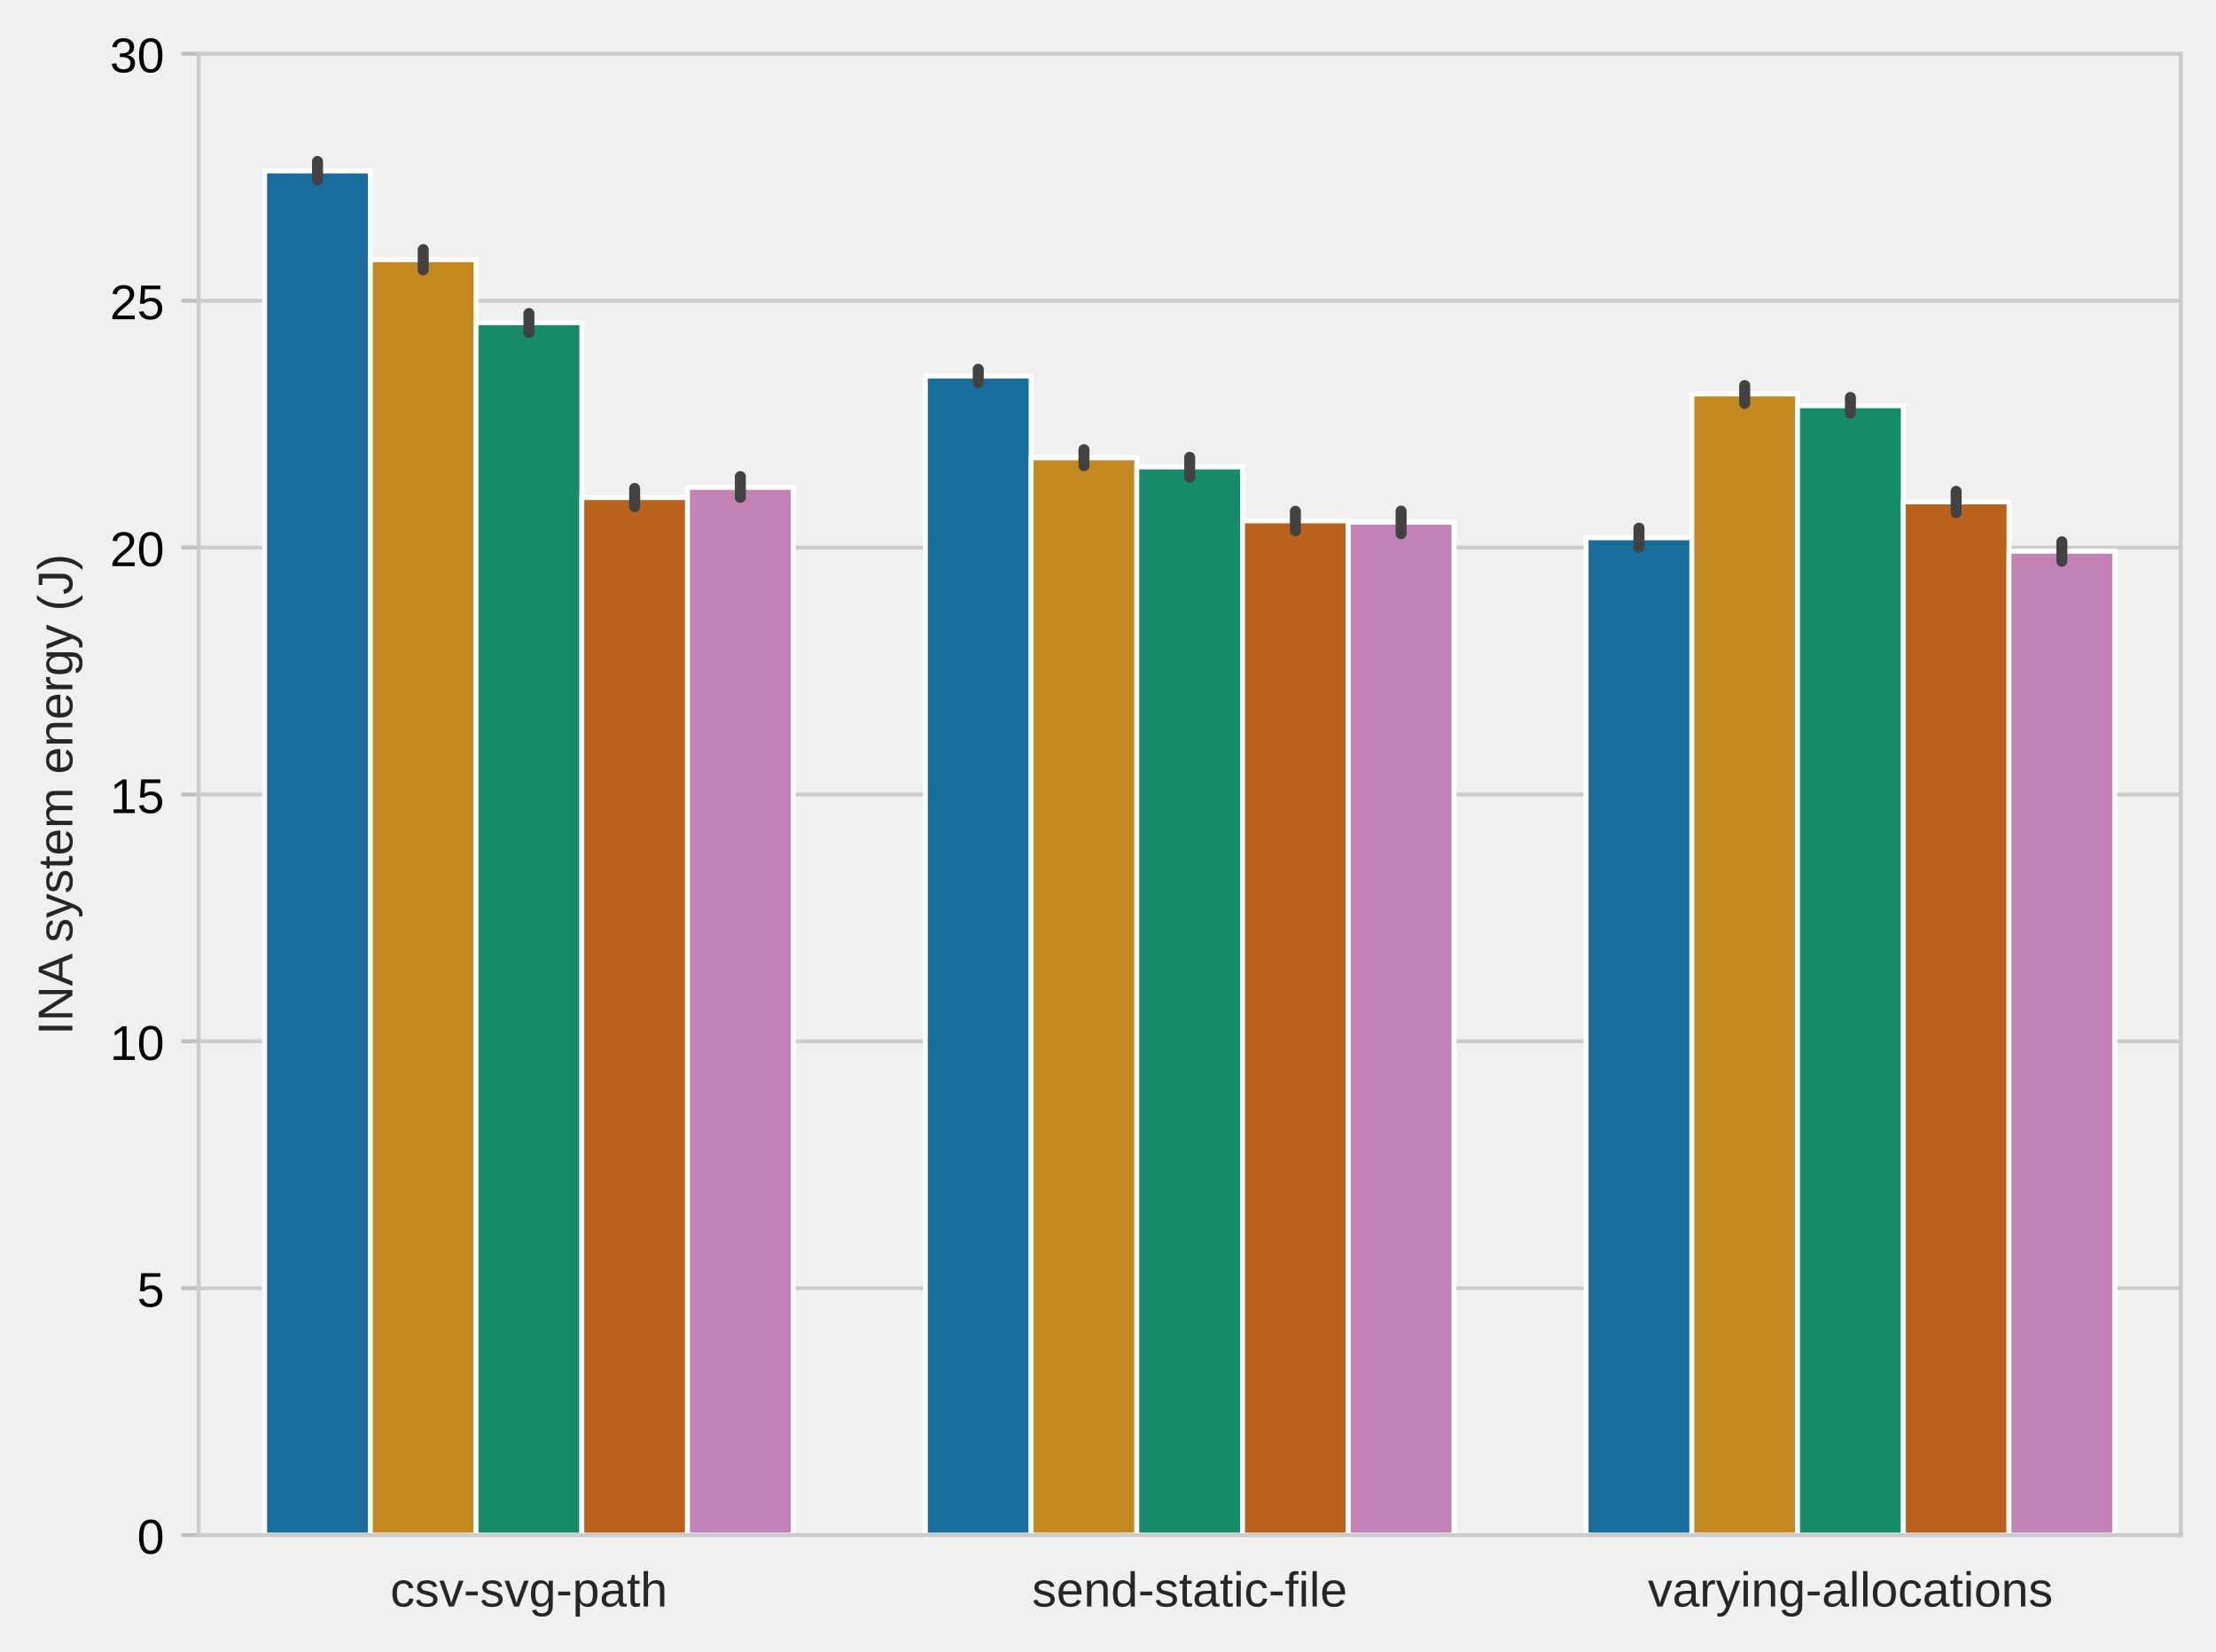
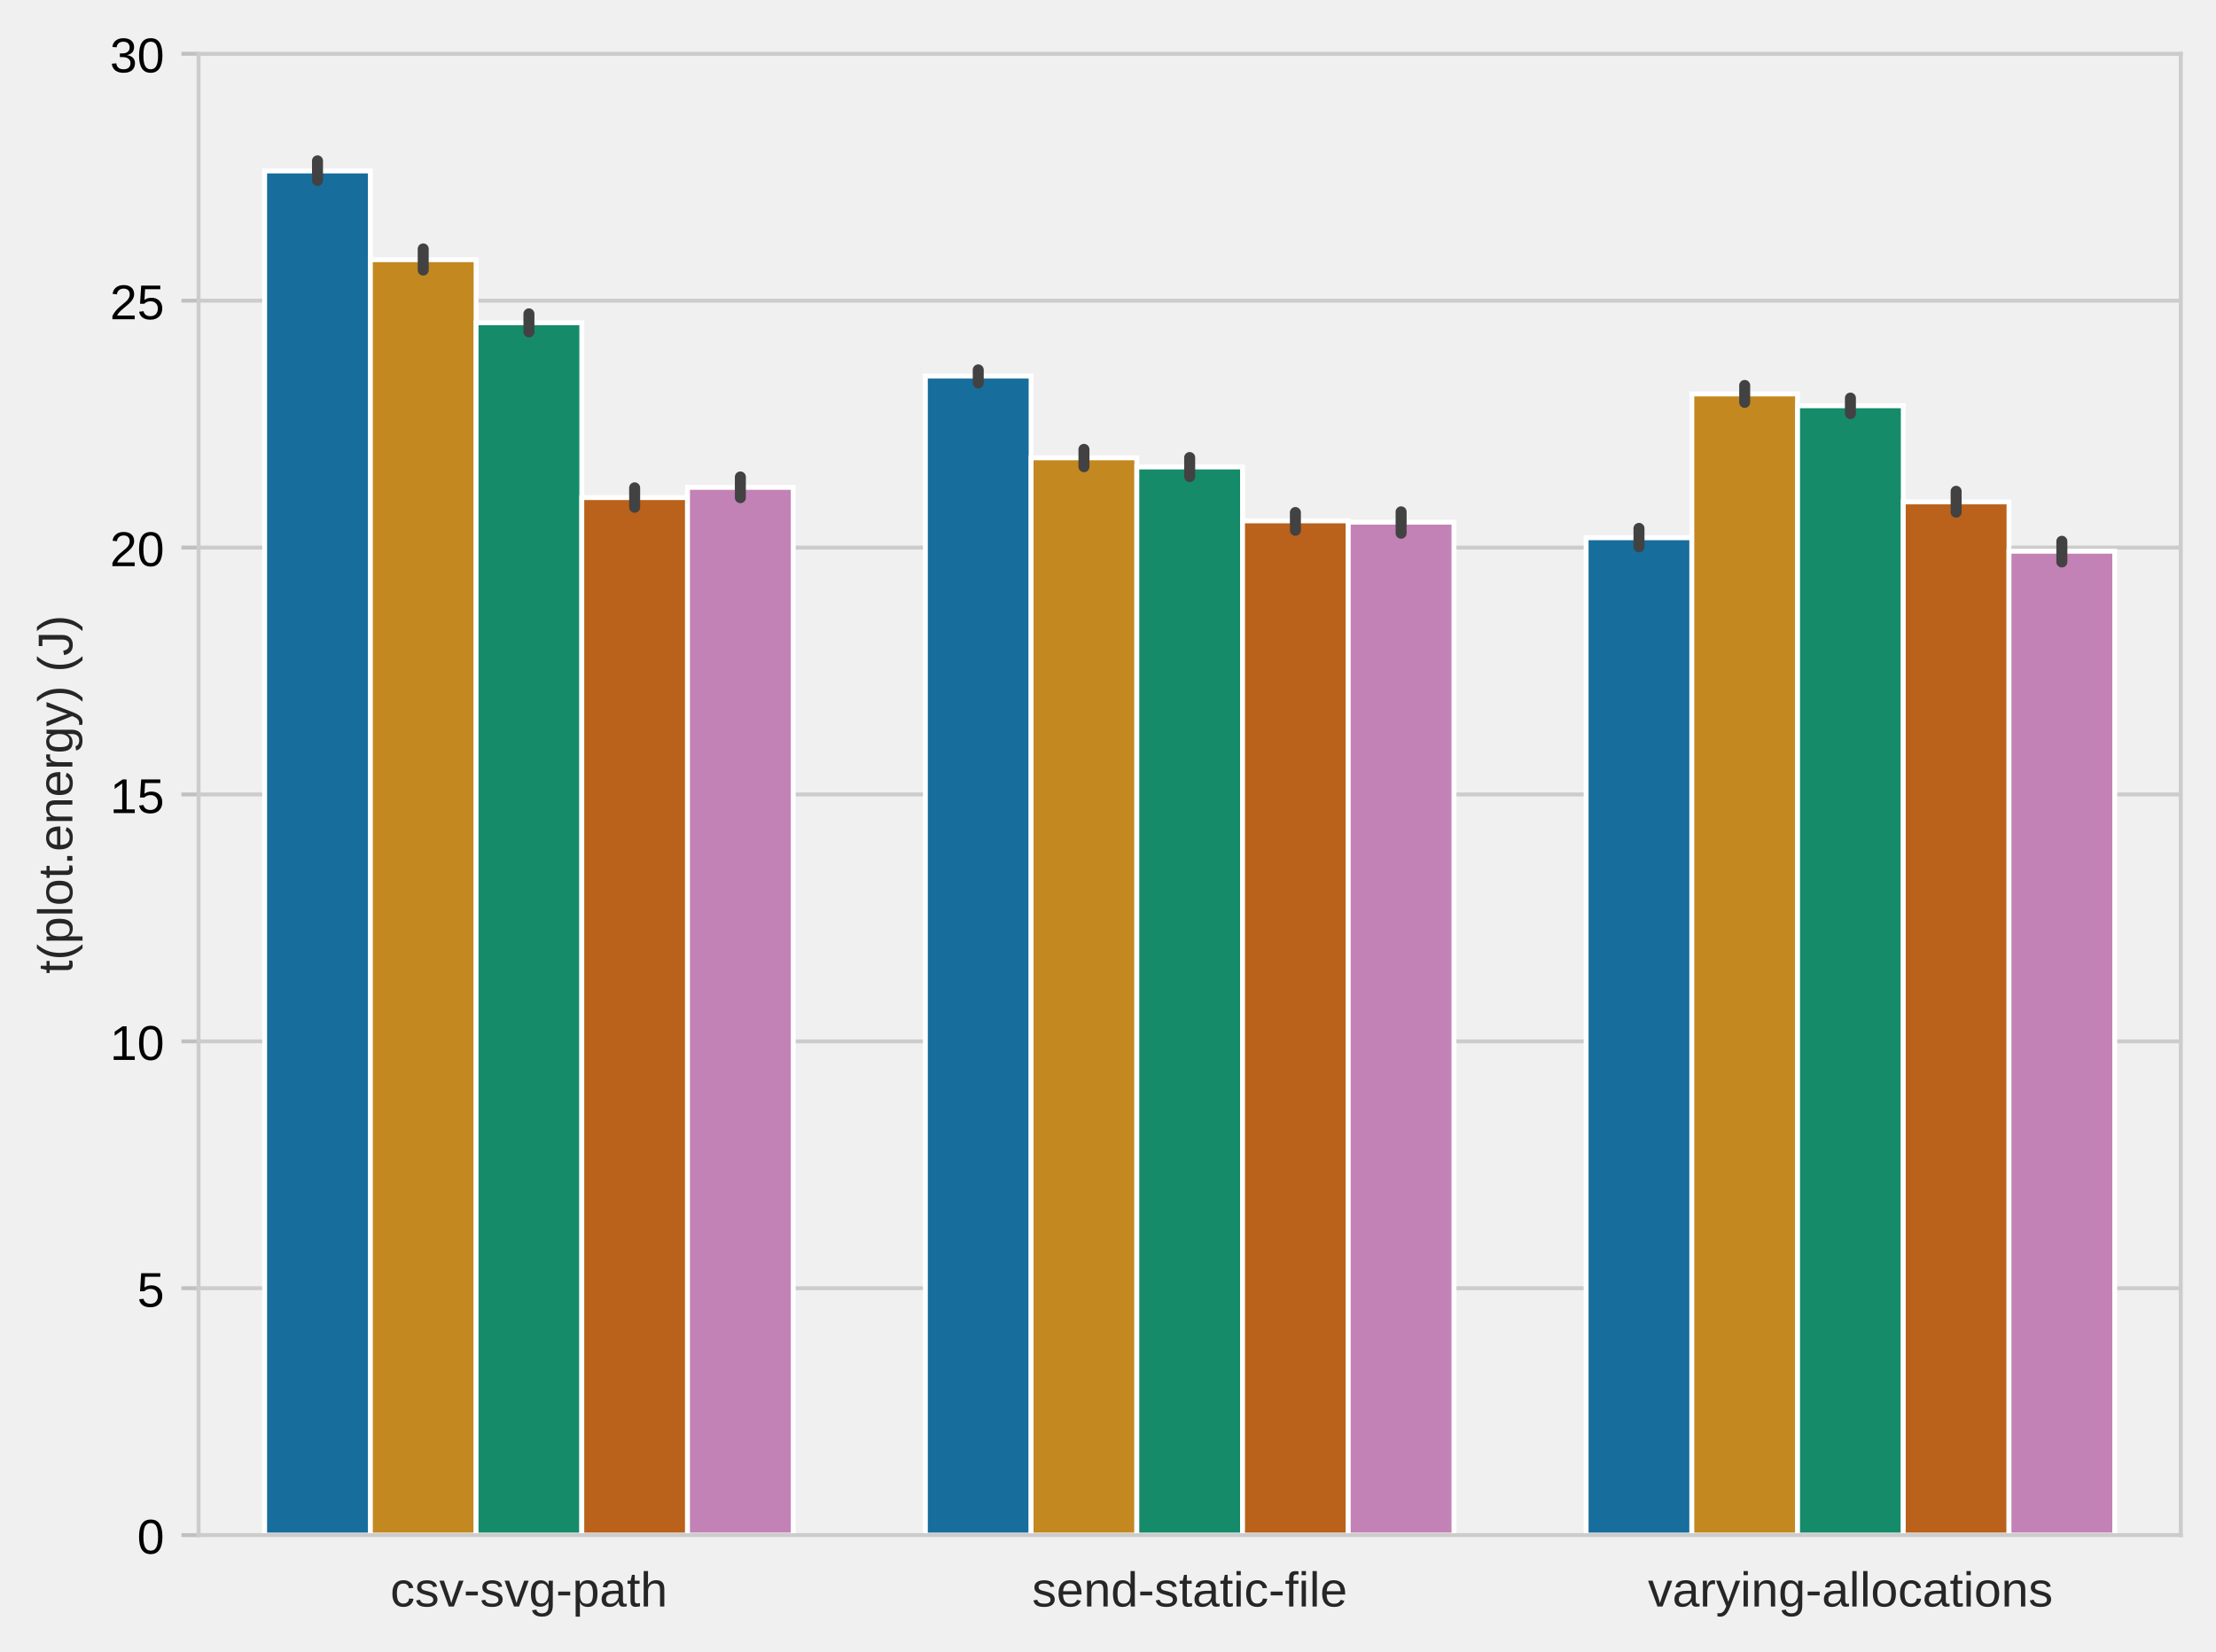
<svg xmlns="http://www.w3.org/2000/svg" xmlns:xlink="http://www.w3.org/1999/xlink" width="453.143pt" height="337.837pt" viewBox="0 0 453.143 337.837" version="1.1">
  <defs>
    <style type="text/css">*{stroke-linejoin: round; stroke-linecap: butt}</style>
  </defs>
  <g id="figure_1">
    <g id="patch_1">
      <path d="M 0 337.837  L 453.143 337.837  L 453.143 0  L 0 0  L 0 337.837  z " style="fill: none" />
    </g>
    <g id="axes_1">
      <g id="patch_2">
        <path d="M 40.603 313.959  L 445.943 313.959  L 445.943 10.999  L 40.603 10.999  L 40.603 313.959  z " style="fill: none" />
      </g>
      <g id="matplotlib.axis_1">
        <g id="xtick_1">
          <g id="text_1">
            <text style="font-size: 10px; font-family: 'Arial', 'DejaVu Sans', 'Liberation Sans', 'Bitstream Vera Sans', sans-serif; text-anchor: middle; fill: #262626" x="108.16" y="328.558" transform="rotate(-0 108.1598 328.5577)">csv-svg-path</text>
          </g>
        </g>
        <g id="xtick_2">
          <g id="text_2">
            <text style="font-size: 10px; font-family: 'Arial', 'DejaVu Sans', 'Liberation Sans', 'Bitstream Vera Sans', sans-serif; text-anchor: middle; fill: #262626" x="243.273" y="328.558" transform="rotate(-0 243.2731 328.5577)">send-static-file</text>
          </g>
        </g>
        <g id="xtick_3">
          <g id="text_3">
            <text style="font-size: 10px; font-family: 'Arial', 'DejaVu Sans', 'Liberation Sans', 'Bitstream Vera Sans', sans-serif; text-anchor: middle; fill: #262626" x="378.386" y="328.558" transform="rotate(-0 378.3865 328.5577)">varying-allocations</text>
          </g>
        </g>
      </g>
      <g id="matplotlib.axis_2">
        <g id="ytick_1">
          <g id="line2d_1">
-             <path d="M 40.603 313.959  L 445.943 313.959  " clip-path="url(#p0b46feff7f)" style="fill: none; stroke: #cccccc; stroke-width: 0.8; stroke-linecap: round" />
+             <path d="M 40.603 313.959  L 445.943 313.959  " clip-path="url(#p648a216d70)" style="fill: none; stroke: #cccccc; stroke-width: 0.8; stroke-linecap: round" />
          </g>
          <g id="line2d_2">
            <defs>
-               <path id="m2dda521010" d="M 0 0  L -3.5 0  " style="stroke: #c0c0c0; stroke-width: 0.8" />
+               <path id="m1073a4e87f" d="M 0 0  L -3.5 0  " style="stroke: #c0c0c0; stroke-width: 0.8" />
            </defs>
            <g>
-               <use xlink:href="#m2dda521010" x="40.603" y="313.959" style="fill: #c0c0c0; stroke: #c0c0c0; stroke-width: 0.8" />
+               <use xlink:href="#m1073a4e87f" x="40.603" y="313.959" style="fill: #c0c0c0; stroke: #c0c0c0; stroke-width: 0.8" />
            </g>
          </g>
          <g id="text_4">
            <text style="font-size: 10px; font-family: 'Arial', 'DejaVu Sans', 'Liberation Sans', 'Bitstream Vera Sans', sans-serif; text-anchor: end" x="33.603" y="317.758" transform="rotate(-0 33.60312 317.7584)">0</text>
          </g>
        </g>
        <g id="ytick_2">
          <g id="line2d_3">
-             <path d="M 40.603 263.466  L 445.943 263.466  " clip-path="url(#p0b46feff7f)" style="fill: none; stroke: #cccccc; stroke-width: 0.8; stroke-linecap: round" />
+             <path d="M 40.603 263.466  L 445.943 263.466  " clip-path="url(#p648a216d70)" style="fill: none; stroke: #cccccc; stroke-width: 0.8; stroke-linecap: round" />
          </g>
          <g id="line2d_4">
            <g>
-               <use xlink:href="#m2dda521010" x="40.603" y="263.466" style="fill: #c0c0c0; stroke: #c0c0c0; stroke-width: 0.8" />
+               <use xlink:href="#m1073a4e87f" x="40.603" y="263.466" style="fill: #c0c0c0; stroke: #c0c0c0; stroke-width: 0.8" />
            </g>
          </g>
          <g id="text_5">
            <text style="font-size: 10px; font-family: 'Arial', 'DejaVu Sans', 'Liberation Sans', 'Bitstream Vera Sans', sans-serif; text-anchor: end" x="33.603" y="267.265" transform="rotate(-0 33.60312 267.2651)">5</text>
          </g>
        </g>
        <g id="ytick_3">
          <g id="line2d_5">
-             <path d="M 40.603 212.973  L 445.943 212.973  " clip-path="url(#p0b46feff7f)" style="fill: none; stroke: #cccccc; stroke-width: 0.8; stroke-linecap: round" />
+             <path d="M 40.603 212.973  L 445.943 212.973  " clip-path="url(#p648a216d70)" style="fill: none; stroke: #cccccc; stroke-width: 0.8; stroke-linecap: round" />
          </g>
          <g id="line2d_6">
            <g>
-               <use xlink:href="#m2dda521010" x="40.603" y="212.973" style="fill: #c0c0c0; stroke: #c0c0c0; stroke-width: 0.8" />
+               <use xlink:href="#m1073a4e87f" x="40.603" y="212.973" style="fill: #c0c0c0; stroke: #c0c0c0; stroke-width: 0.8" />
            </g>
          </g>
          <g id="text_6">
            <text style="font-size: 10px; font-family: 'Arial', 'DejaVu Sans', 'Liberation Sans', 'Bitstream Vera Sans', sans-serif; text-anchor: end" x="33.603" y="216.772" transform="rotate(-0 33.60312 216.7718)">10</text>
          </g>
        </g>
        <g id="ytick_4">
          <g id="line2d_7">
-             <path d="M 40.603 162.479  L 445.943 162.479  " clip-path="url(#p0b46feff7f)" style="fill: none; stroke: #cccccc; stroke-width: 0.8; stroke-linecap: round" />
+             <path d="M 40.603 162.479  L 445.943 162.479  " clip-path="url(#p648a216d70)" style="fill: none; stroke: #cccccc; stroke-width: 0.8; stroke-linecap: round" />
          </g>
          <g id="line2d_8">
            <g>
-               <use xlink:href="#m2dda521010" x="40.603" y="162.479" style="fill: #c0c0c0; stroke: #c0c0c0; stroke-width: 0.8" />
+               <use xlink:href="#m1073a4e87f" x="40.603" y="162.479" style="fill: #c0c0c0; stroke: #c0c0c0; stroke-width: 0.8" />
            </g>
          </g>
          <g id="text_7">
            <text style="font-size: 10px; font-family: 'Arial', 'DejaVu Sans', 'Liberation Sans', 'Bitstream Vera Sans', sans-serif; text-anchor: end" x="33.603" y="166.278" transform="rotate(-0 33.60312 166.2784)">15</text>
          </g>
        </g>
        <g id="ytick_5">
          <g id="line2d_9">
-             <path d="M 40.603 111.986  L 445.943 111.986  " clip-path="url(#p0b46feff7f)" style="fill: none; stroke: #cccccc; stroke-width: 0.8; stroke-linecap: round" />
+             <path d="M 40.603 111.986  L 445.943 111.986  " clip-path="url(#p648a216d70)" style="fill: none; stroke: #cccccc; stroke-width: 0.8; stroke-linecap: round" />
          </g>
          <g id="line2d_10">
            <g>
-               <use xlink:href="#m2dda521010" x="40.603" y="111.986" style="fill: #c0c0c0; stroke: #c0c0c0; stroke-width: 0.8" />
+               <use xlink:href="#m1073a4e87f" x="40.603" y="111.986" style="fill: #c0c0c0; stroke: #c0c0c0; stroke-width: 0.8" />
            </g>
          </g>
          <g id="text_8">
            <text style="font-size: 10px; font-family: 'Arial', 'DejaVu Sans', 'Liberation Sans', 'Bitstream Vera Sans', sans-serif; text-anchor: end" x="33.603" y="115.785" transform="rotate(-0 33.60312 115.7851)">20</text>
          </g>
        </g>
        <g id="ytick_6">
          <g id="line2d_11">
-             <path d="M 40.603 61.493  L 445.943 61.493  " clip-path="url(#p0b46feff7f)" style="fill: none; stroke: #cccccc; stroke-width: 0.8; stroke-linecap: round" />
+             <path d="M 40.603 61.493  L 445.943 61.493  " clip-path="url(#p648a216d70)" style="fill: none; stroke: #cccccc; stroke-width: 0.8; stroke-linecap: round" />
          </g>
          <g id="line2d_12">
            <g>
-               <use xlink:href="#m2dda521010" x="40.603" y="61.493" style="fill: #c0c0c0; stroke: #c0c0c0; stroke-width: 0.8" />
+               <use xlink:href="#m1073a4e87f" x="40.603" y="61.493" style="fill: #c0c0c0; stroke: #c0c0c0; stroke-width: 0.8" />
            </g>
          </g>
          <g id="text_9">
            <text style="font-size: 10px; font-family: 'Arial', 'DejaVu Sans', 'Liberation Sans', 'Bitstream Vera Sans', sans-serif; text-anchor: end" x="33.603" y="65.292" transform="rotate(-0 33.60312 65.29177)">25</text>
          </g>
        </g>
        <g id="ytick_7">
          <g id="line2d_13">
-             <path d="M 40.603 10.999  L 445.943 10.999  " clip-path="url(#p0b46feff7f)" style="fill: none; stroke: #cccccc; stroke-width: 0.8; stroke-linecap: round" />
+             <path d="M 40.603 10.999  L 445.943 10.999  " clip-path="url(#p648a216d70)" style="fill: none; stroke: #cccccc; stroke-width: 0.8; stroke-linecap: round" />
          </g>
          <g id="line2d_14">
            <g>
-               <use xlink:href="#m2dda521010" x="40.603" y="10.999" style="fill: #c0c0c0; stroke: #c0c0c0; stroke-width: 0.8" />
+               <use xlink:href="#m1073a4e87f" x="40.603" y="10.999" style="fill: #c0c0c0; stroke: #c0c0c0; stroke-width: 0.8" />
            </g>
          </g>
          <g id="text_10">
            <text style="font-size: 10px; font-family: 'Arial', 'DejaVu Sans', 'Liberation Sans', 'Bitstream Vera Sans', sans-serif; text-anchor: end" x="33.603" y="14.798" transform="rotate(-0 33.60312 14.79844)">30</text>
          </g>
        </g>
        <g id="text_11">
-           <text style="font-size: 10px; font-family: 'Arial', 'DejaVu Sans', 'Liberation Sans', 'Bitstream Vera Sans', sans-serif; text-anchor: middle; fill: #262626" x="14.798" y="162.479" transform="rotate(-90 14.79844 162.4792)">INA system energy (J)</text>
+           <text style="font-size: 10px; font-family: 'Arial', 'DejaVu Sans', 'Liberation Sans', 'Bitstream Vera Sans', sans-serif; text-anchor: middle; fill: #262626" x="14.798" y="162.479" transform="rotate(-90 14.79844 162.4792)">t(plot.energy) (J)</text>
        </g>
      </g>
      <g id="patch_3">
-         <path d="M 54.114 313.959  L 75.733 313.959  L 75.733 34.962  L 54.114 34.962  z " clip-path="url(#p0b46feff7f)" style="fill: #176d9c; stroke: #ffffff; stroke-linejoin: miter" />
+         <path d="M 54.114 313.959  L 75.733 313.959  L 75.733 34.962  L 54.114 34.962  z " clip-path="url(#p648a216d70)" style="fill: #176d9c; stroke: #ffffff; stroke-linejoin: miter" />
      </g>
      <g id="patch_4">
-         <path d="M 189.228 313.959  L 210.846 313.959  L 210.846 76.918  L 189.228 76.918  z " clip-path="url(#p0b46feff7f)" style="fill: #176d9c; stroke: #ffffff; stroke-linejoin: miter" />
+         <path d="M 189.228 313.959  L 210.846 313.959  L 210.846 76.918  L 189.228 76.918  z " clip-path="url(#p648a216d70)" style="fill: #176d9c; stroke: #ffffff; stroke-linejoin: miter" />
      </g>
      <g id="patch_5">
-         <path d="M 324.341 313.959  L 345.959 313.959  L 345.959 109.979  L 324.341 109.979  z " clip-path="url(#p0b46feff7f)" style="fill: #176d9c; stroke: #ffffff; stroke-linejoin: miter" />
+         <path d="M 324.341 313.959  L 345.959 313.959  L 345.959 109.979  L 324.341 109.979  z " clip-path="url(#p648a216d70)" style="fill: #176d9c; stroke: #ffffff; stroke-linejoin: miter" />
      </g>
      <g id="patch_6">
-         <path d="M 75.733 313.959  L 97.351 313.959  L 97.351 53.115  L 75.733 53.115  z " clip-path="url(#p0b46feff7f)" style="fill: #c38820; stroke: #ffffff; stroke-linejoin: miter" />
+         <path d="M 75.733 313.959  L 97.351 313.959  L 97.351 53.115  L 75.733 53.115  z " clip-path="url(#p648a216d70)" style="fill: #c38820; stroke: #ffffff; stroke-linejoin: miter" />
      </g>
      <g id="patch_7">
-         <path d="M 210.846 313.959  L 232.464 313.959  L 232.464 93.632  L 210.846 93.632  z " clip-path="url(#p0b46feff7f)" style="fill: #c38820; stroke: #ffffff; stroke-linejoin: miter" />
+         <path d="M 210.846 313.959  L 232.464 313.959  L 232.464 93.632  L 210.846 93.632  z " clip-path="url(#p648a216d70)" style="fill: #c38820; stroke: #ffffff; stroke-linejoin: miter" />
      </g>
      <g id="patch_8">
-         <path d="M 345.959 313.959  L 367.577 313.959  L 367.577 80.568  L 345.959 80.568  z " clip-path="url(#p0b46feff7f)" style="fill: #c38820; stroke: #ffffff; stroke-linejoin: miter" />
+         <path d="M 345.959 313.959  L 367.577 313.959  L 367.577 80.568  L 345.959 80.568  z " clip-path="url(#p648a216d70)" style="fill: #c38820; stroke: #ffffff; stroke-linejoin: miter" />
      </g>
      <g id="patch_9">
-         <path d="M 97.351 313.959  L 118.969 313.959  L 118.969 66.015  L 97.351 66.015  z " clip-path="url(#p0b46feff7f)" style="fill: #158b6a; stroke: #ffffff; stroke-linejoin: miter" />
+         <path d="M 97.351 313.959  L 118.969 313.959  L 118.969 66.015  L 97.351 66.015  z " clip-path="url(#p648a216d70)" style="fill: #158b6a; stroke: #ffffff; stroke-linejoin: miter" />
      </g>
      <g id="patch_10">
-         <path d="M 232.464 313.959  L 254.082 313.959  L 254.082 95.507  L 232.464 95.507  z " clip-path="url(#p0b46feff7f)" style="fill: #158b6a; stroke: #ffffff; stroke-linejoin: miter" />
+         <path d="M 232.464 313.959  L 254.082 313.959  L 254.082 95.507  L 232.464 95.507  z " clip-path="url(#p648a216d70)" style="fill: #158b6a; stroke: #ffffff; stroke-linejoin: miter" />
      </g>
      <g id="patch_11">
-         <path d="M 367.577 313.959  L 389.196 313.959  L 389.196 82.987  L 367.577 82.987  z " clip-path="url(#p0b46feff7f)" style="fill: #158b6a; stroke: #ffffff; stroke-linejoin: miter" />
+         <path d="M 367.577 313.959  L 389.196 313.959  L 389.196 82.987  L 367.577 82.987  z " clip-path="url(#p648a216d70)" style="fill: #158b6a; stroke: #ffffff; stroke-linejoin: miter" />
      </g>
      <g id="patch_12">
-         <path d="M 118.969 313.959  L 140.587 313.959  L 140.587 101.764  L 118.969 101.764  z " clip-path="url(#p0b46feff7f)" style="fill: #ba611b; stroke: #ffffff; stroke-linejoin: miter" />
+         <path d="M 118.969 313.959  L 140.587 313.959  L 140.587 101.764  L 118.969 101.764  z " clip-path="url(#p648a216d70)" style="fill: #ba611b; stroke: #ffffff; stroke-linejoin: miter" />
      </g>
      <g id="patch_13">
-         <path d="M 254.082 313.959  L 275.7 313.959  L 275.7 106.525  L 254.082 106.525  z " clip-path="url(#p0b46feff7f)" style="fill: #ba611b; stroke: #ffffff; stroke-linejoin: miter" />
+         <path d="M 254.082 313.959  L 275.7 313.959  L 275.7 106.525  L 254.082 106.525  z " clip-path="url(#p648a216d70)" style="fill: #ba611b; stroke: #ffffff; stroke-linejoin: miter" />
      </g>
      <g id="patch_14">
-         <path d="M 389.196 313.959  L 410.814 313.959  L 410.814 102.649  L 389.196 102.649  z " clip-path="url(#p0b46feff7f)" style="fill: #ba611b; stroke: #ffffff; stroke-linejoin: miter" />
+         <path d="M 389.196 313.959  L 410.814 313.959  L 410.814 102.649  L 389.196 102.649  z " clip-path="url(#p648a216d70)" style="fill: #ba611b; stroke: #ffffff; stroke-linejoin: miter" />
      </g>
      <g id="patch_15">
-         <path d="M 140.587 313.959  L 162.205 313.959  L 162.205 99.675  L 140.587 99.675  z " clip-path="url(#p0b46feff7f)" style="fill: #c282b5; stroke: #ffffff; stroke-linejoin: miter" />
+         <path d="M 140.587 313.959  L 162.205 313.959  L 162.205 99.675  L 140.587 99.675  z " clip-path="url(#p648a216d70)" style="fill: #c282b5; stroke: #ffffff; stroke-linejoin: miter" />
      </g>
      <g id="patch_16">
-         <path d="M 275.7 313.959  L 297.318 313.959  L 297.318 106.793  L 275.7 106.793  z " clip-path="url(#p0b46feff7f)" style="fill: #c282b5; stroke: #ffffff; stroke-linejoin: miter" />
+         <path d="M 275.7 313.959  L 297.318 313.959  L 297.318 106.793  L 275.7 106.793  z " clip-path="url(#p648a216d70)" style="fill: #c282b5; stroke: #ffffff; stroke-linejoin: miter" />
      </g>
      <g id="patch_17">
-         <path d="M 410.814 313.959  L 432.432 313.959  L 432.432 112.736  L 410.814 112.736  z " clip-path="url(#p0b46feff7f)" style="fill: #c282b5; stroke: #ffffff; stroke-linejoin: miter" />
+         <path d="M 410.814 313.959  L 432.432 313.959  L 432.432 112.736  L 410.814 112.736  z " clip-path="url(#p648a216d70)" style="fill: #c282b5; stroke: #ffffff; stroke-linejoin: miter" />
      </g>
      <g id="patch_18">
-         <path d="M 108.16 313.959  L 108.16 313.959  L 108.16 313.959  L 108.16 313.959  z " clip-path="url(#p0b46feff7f)" style="fill: #176d9c; stroke: #ffffff; stroke-linejoin: miter" />
+         <path d="M 108.16 313.959  L 108.16 313.959  L 108.16 313.959  L 108.16 313.959  z " clip-path="url(#p648a216d70)" style="fill: #176d9c; stroke: #ffffff; stroke-linejoin: miter" />
      </g>
      <g id="patch_19">
-         <path d="M 108.16 313.959  L 108.16 313.959  L 108.16 313.959  L 108.16 313.959  z " clip-path="url(#p0b46feff7f)" style="fill: #c38820; stroke: #ffffff; stroke-linejoin: miter" />
+         <path d="M 108.16 313.959  L 108.16 313.959  L 108.16 313.959  L 108.16 313.959  z " clip-path="url(#p648a216d70)" style="fill: #c38820; stroke: #ffffff; stroke-linejoin: miter" />
      </g>
      <g id="patch_20">
-         <path d="M 108.16 313.959  L 108.16 313.959  L 108.16 313.959  L 108.16 313.959  z " clip-path="url(#p0b46feff7f)" style="fill: #158b6a; stroke: #ffffff; stroke-linejoin: miter" />
+         <path d="M 108.16 313.959  L 108.16 313.959  L 108.16 313.959  L 108.16 313.959  z " clip-path="url(#p648a216d70)" style="fill: #158b6a; stroke: #ffffff; stroke-linejoin: miter" />
      </g>
      <g id="patch_21">
-         <path d="M 108.16 313.959  L 108.16 313.959  L 108.16 313.959  L 108.16 313.959  z " clip-path="url(#p0b46feff7f)" style="fill: #ba611b; stroke: #ffffff; stroke-linejoin: miter" />
+         <path d="M 108.16 313.959  L 108.16 313.959  L 108.16 313.959  L 108.16 313.959  z " clip-path="url(#p648a216d70)" style="fill: #ba611b; stroke: #ffffff; stroke-linejoin: miter" />
      </g>
      <g id="patch_22">
-         <path d="M 108.16 313.959  L 108.16 313.959  L 108.16 313.959  L 108.16 313.959  z " clip-path="url(#p0b46feff7f)" style="fill: #c282b5; stroke: #ffffff; stroke-linejoin: miter" />
+         <path d="M 108.16 313.959  L 108.16 313.959  L 108.16 313.959  L 108.16 313.959  z " clip-path="url(#p648a216d70)" style="fill: #c282b5; stroke: #ffffff; stroke-linejoin: miter" />
      </g>
      <g id="line2d_15">
-         <path d="M 64.924 36.83  L 64.924 33.022  " clip-path="url(#p0b46feff7f)" style="fill: none; stroke: #424242; stroke-width: 2.25; stroke-linecap: round" />
+         <path d="M 64.924 36.9  L 64.924 32.896  " clip-path="url(#p648a216d70)" style="fill: none; stroke: #424242; stroke-width: 2.25; stroke-linecap: round" />
      </g>
      <g id="line2d_16">
-         <path d="M 200.037 78.245  L 200.037 75.526  " clip-path="url(#p0b46feff7f)" style="fill: none; stroke: #424242; stroke-width: 2.25; stroke-linecap: round" />
+         <path d="M 200.037 78.333  L 200.037 75.648  " clip-path="url(#p648a216d70)" style="fill: none; stroke: #424242; stroke-width: 2.25; stroke-linecap: round" />
      </g>
      <g id="line2d_17">
-         <path d="M 335.15 111.901  L 335.15 108.007  " clip-path="url(#p0b46feff7f)" style="fill: none; stroke: #424242; stroke-width: 2.25; stroke-linecap: round" />
+         <path d="M 335.15 111.822  L 335.15 108.064  " clip-path="url(#p648a216d70)" style="fill: none; stroke: #424242; stroke-width: 2.25; stroke-linecap: round" />
      </g>
      <g id="line2d_18">
-         <path d="M 86.542 55.201  L 86.542 51.045  " clip-path="url(#p0b46feff7f)" style="fill: none; stroke: #424242; stroke-width: 2.25; stroke-linecap: round" />
+         <path d="M 86.542 55.228  L 86.542 50.906  " clip-path="url(#p648a216d70)" style="fill: none; stroke: #424242; stroke-width: 2.25; stroke-linecap: round" />
      </g>
      <g id="line2d_19">
-         <path d="M 221.655 95.232  L 221.655 91.963  " clip-path="url(#p0b46feff7f)" style="fill: none; stroke: #424242; stroke-width: 2.25; stroke-linecap: round" />
+         <path d="M 221.655 95.452  L 221.655 91.903  " clip-path="url(#p648a216d70)" style="fill: none; stroke: #424242; stroke-width: 2.25; stroke-linecap: round" />
      </g>
      <g id="line2d_20">
-         <path d="M 356.768 82.503  L 356.768 78.849  " clip-path="url(#p0b46feff7f)" style="fill: none; stroke: #424242; stroke-width: 2.25; stroke-linecap: round" />
+         <path d="M 356.768 82.298  L 356.768 78.83  " clip-path="url(#p648a216d70)" style="fill: none; stroke: #424242; stroke-width: 2.25; stroke-linecap: round" />
      </g>
      <g id="line2d_21">
-         <path d="M 108.16 68.017  L 108.16 64.12  " clip-path="url(#p0b46feff7f)" style="fill: none; stroke: #424242; stroke-width: 2.25; stroke-linecap: round" />
+         <path d="M 108.16 67.874  L 108.16 64.191  " clip-path="url(#p648a216d70)" style="fill: none; stroke: #424242; stroke-width: 2.25; stroke-linecap: round" />
      </g>
      <g id="line2d_22">
-         <path d="M 243.273 97.62  L 243.273 93.53  " clip-path="url(#p0b46feff7f)" style="fill: none; stroke: #424242; stroke-width: 2.25; stroke-linecap: round" />
+         <path d="M 243.273 97.467  L 243.273 93.575  " clip-path="url(#p648a216d70)" style="fill: none; stroke: #424242; stroke-width: 2.25; stroke-linecap: round" />
      </g>
      <g id="line2d_23">
-         <path d="M 378.386 84.534  L 378.386 81.288  " clip-path="url(#p0b46feff7f)" style="fill: none; stroke: #424242; stroke-width: 2.25; stroke-linecap: round" />
+         <path d="M 378.386 84.588  L 378.386 81.416  " clip-path="url(#p648a216d70)" style="fill: none; stroke: #424242; stroke-width: 2.25; stroke-linecap: round" />
      </g>
      <g id="line2d_24">
-         <path d="M 129.778 103.624  L 129.778 99.902  " clip-path="url(#p0b46feff7f)" style="fill: none; stroke: #424242; stroke-width: 2.25; stroke-linecap: round" />
+         <path d="M 129.778 103.743  L 129.778 99.771  " clip-path="url(#p648a216d70)" style="fill: none; stroke: #424242; stroke-width: 2.25; stroke-linecap: round" />
      </g>
      <g id="line2d_25">
-         <path d="M 264.891 108.587  L 264.891 104.565  " clip-path="url(#p0b46feff7f)" style="fill: none; stroke: #424242; stroke-width: 2.25; stroke-linecap: round" />
+         <path d="M 264.891 108.453  L 264.891 104.818  " clip-path="url(#p648a216d70)" style="fill: none; stroke: #424242; stroke-width: 2.25; stroke-linecap: round" />
      </g>
      <g id="line2d_26">
-         <path d="M 400.005 104.848  L 400.005 100.494  " clip-path="url(#p0b46feff7f)" style="fill: none; stroke: #424242; stroke-width: 2.25; stroke-linecap: round" />
+         <path d="M 400.005 104.747  L 400.005 100.475  " clip-path="url(#p648a216d70)" style="fill: none; stroke: #424242; stroke-width: 2.25; stroke-linecap: round" />
      </g>
      <g id="line2d_27">
-         <path d="M 151.396 101.712  L 151.396 97.465  " clip-path="url(#p0b46feff7f)" style="fill: none; stroke: #424242; stroke-width: 2.25; stroke-linecap: round" />
+         <path d="M 151.396 101.785  L 151.396 97.547  " clip-path="url(#p648a216d70)" style="fill: none; stroke: #424242; stroke-width: 2.25; stroke-linecap: round" />
      </g>
      <g id="line2d_28">
-         <path d="M 286.509 109.141  L 286.509 104.527  " clip-path="url(#p0b46feff7f)" style="fill: none; stroke: #424242; stroke-width: 2.25; stroke-linecap: round" />
+         <path d="M 286.509 109.048  L 286.509 104.676  " clip-path="url(#p648a216d70)" style="fill: none; stroke: #424242; stroke-width: 2.25; stroke-linecap: round" />
      </g>
      <g id="line2d_29">
-         <path d="M 421.623 114.767  L 421.623 110.81  " clip-path="url(#p0b46feff7f)" style="fill: none; stroke: #424242; stroke-width: 2.25; stroke-linecap: round" />
+         <path d="M 421.623 114.929  L 421.623 110.704  " clip-path="url(#p648a216d70)" style="fill: none; stroke: #424242; stroke-width: 2.25; stroke-linecap: round" />
      </g>
      <g id="patch_23">
        <path d="M 40.603 313.959  L 40.603 10.999  " style="fill: none; stroke: #cccccc; stroke-width: 0.8; stroke-linejoin: miter; stroke-linecap: square" />
      </g>
      <g id="patch_24">
        <path d="M 445.943 313.959  L 445.943 10.999  " style="fill: none; stroke: #cccccc; stroke-width: 0.8; stroke-linejoin: miter; stroke-linecap: square" />
      </g>
      <g id="patch_25">
        <path d="M 40.603 313.959  L 445.943 313.959  " style="fill: none; stroke: #cccccc; stroke-width: 0.8; stroke-linejoin: miter; stroke-linecap: square" />
      </g>
      <g id="patch_26">
        <path d="M 40.603 10.999  L 445.943 10.999  " style="fill: none; stroke: #cccccc; stroke-width: 0.8; stroke-linejoin: miter; stroke-linecap: square" />
      </g>
    </g>
  </g>
  <defs>
-     <clipPath id="p0b46feff7f">
+     <clipPath id="p648a216d70">
      <rect x="40.603" y="10.999" width="405.34" height="302.96" />
    </clipPath>
  </defs>
</svg>
